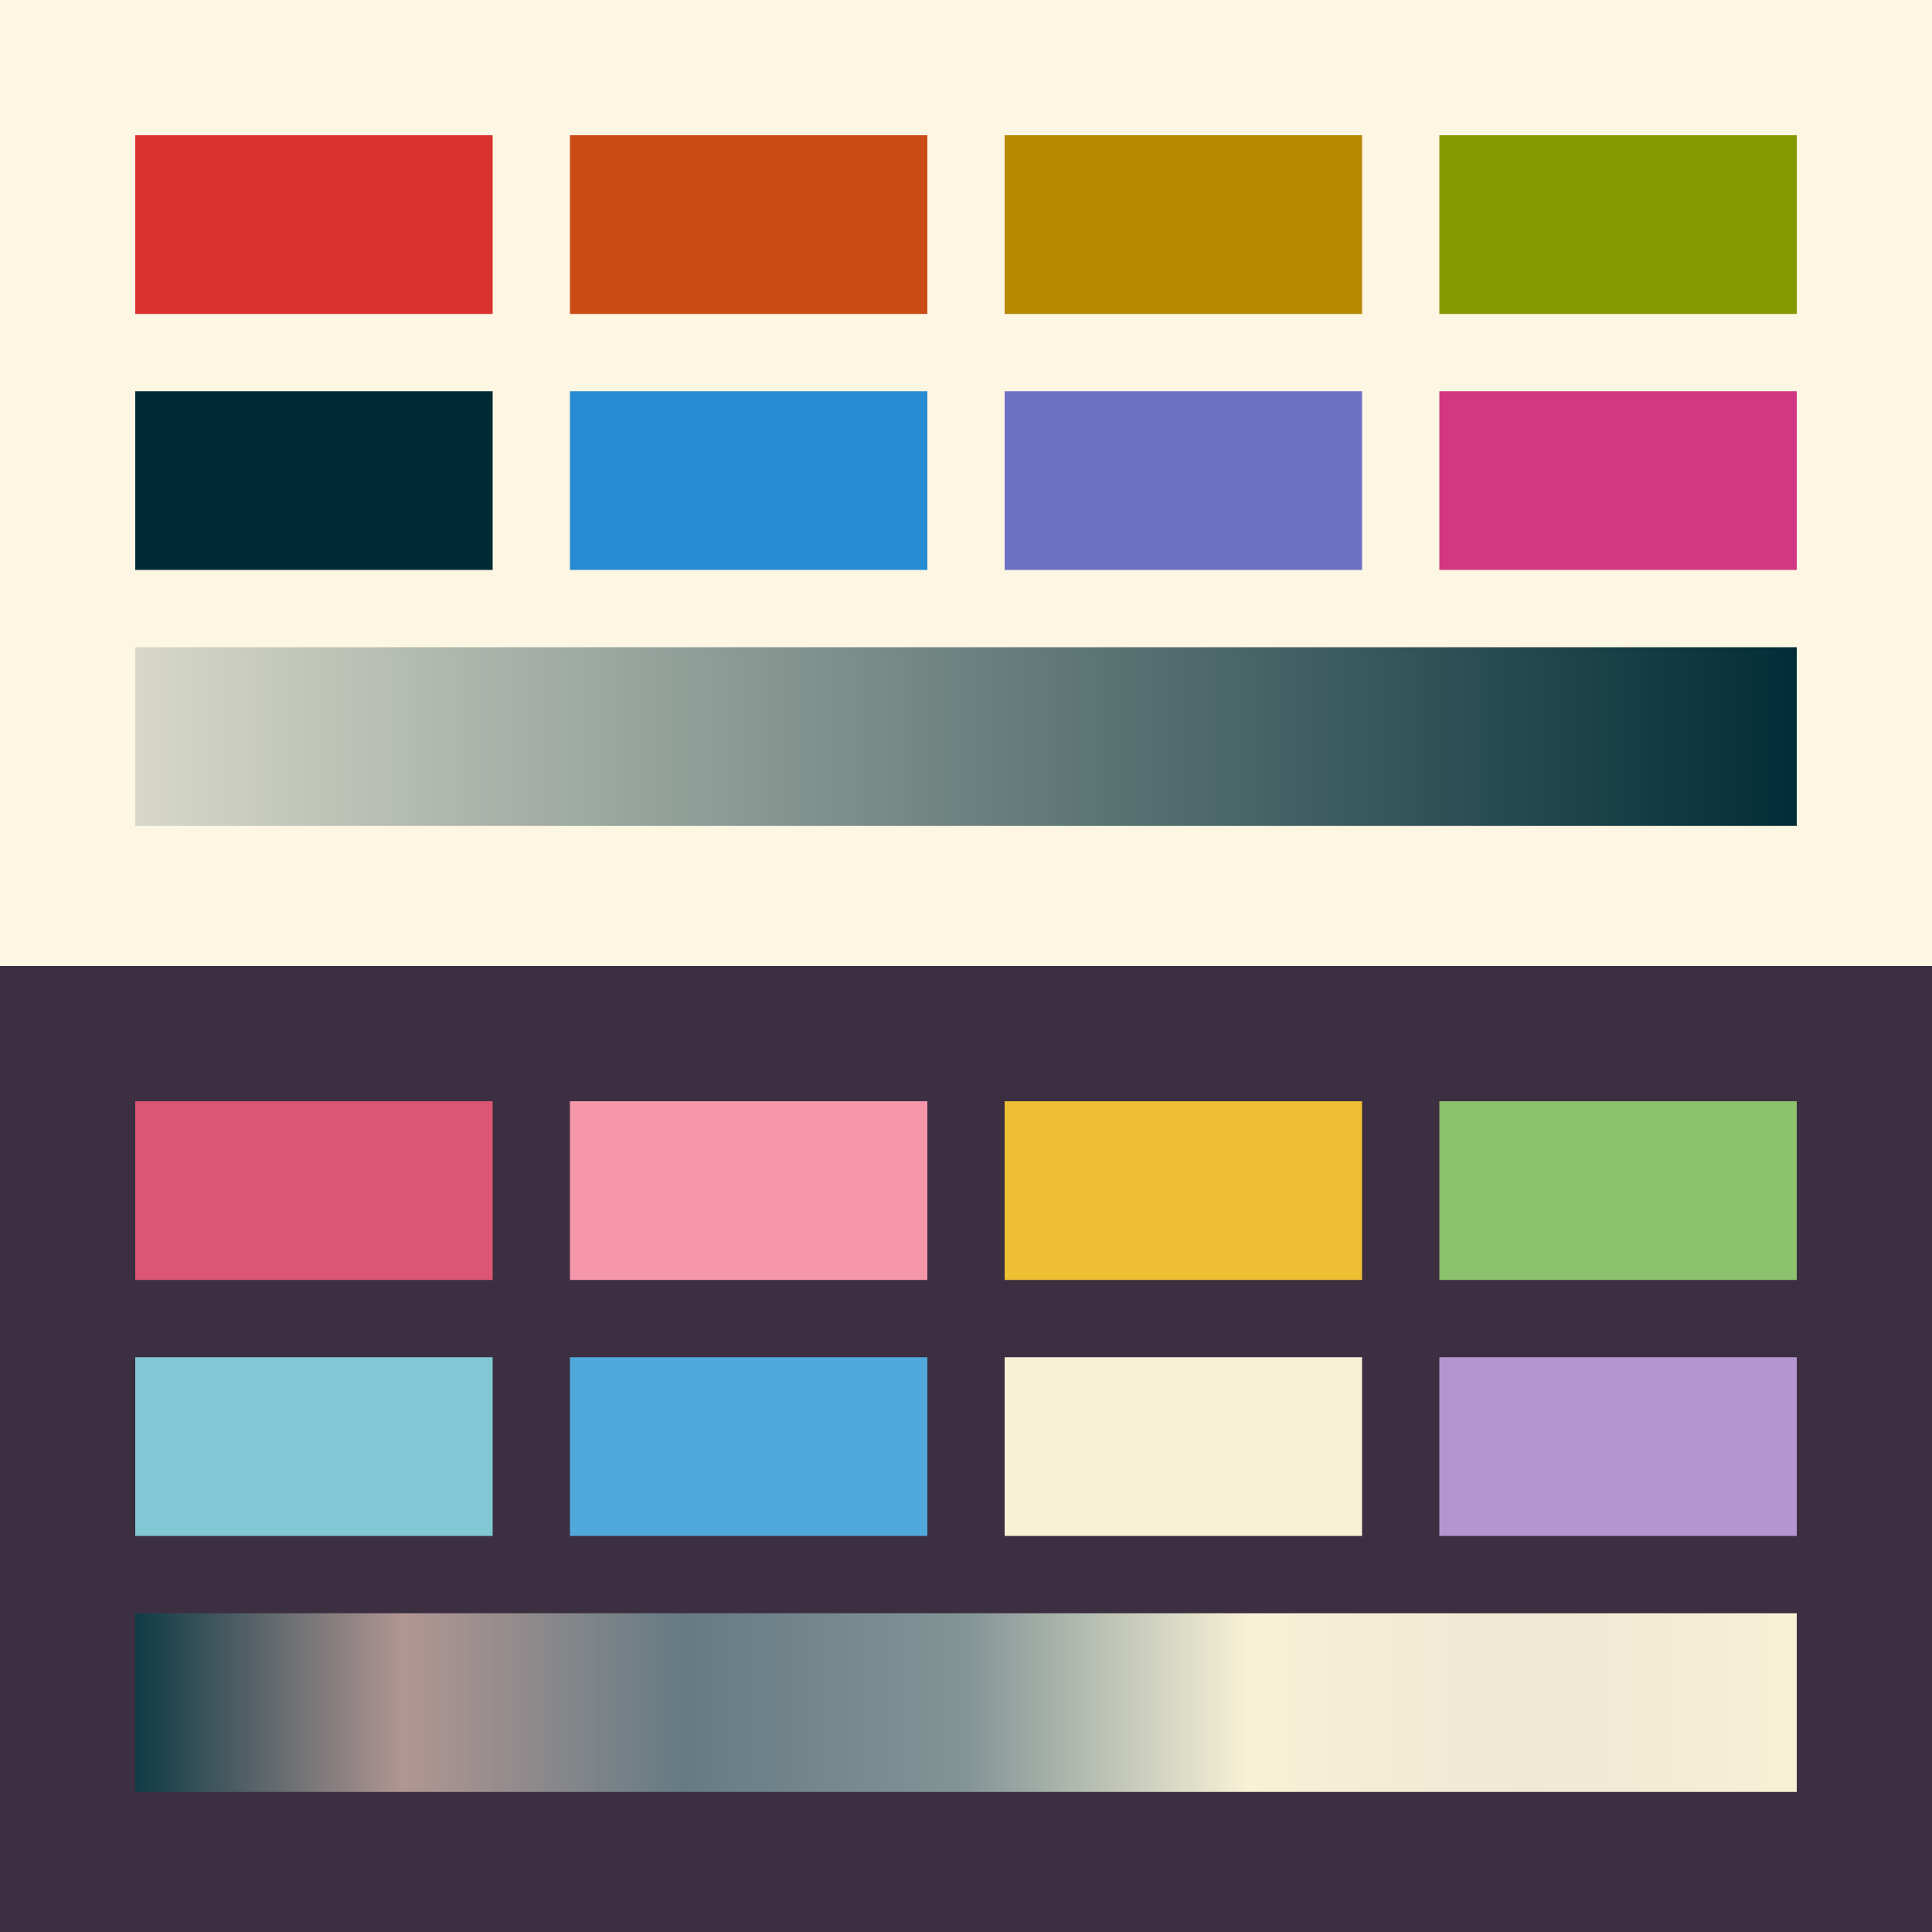
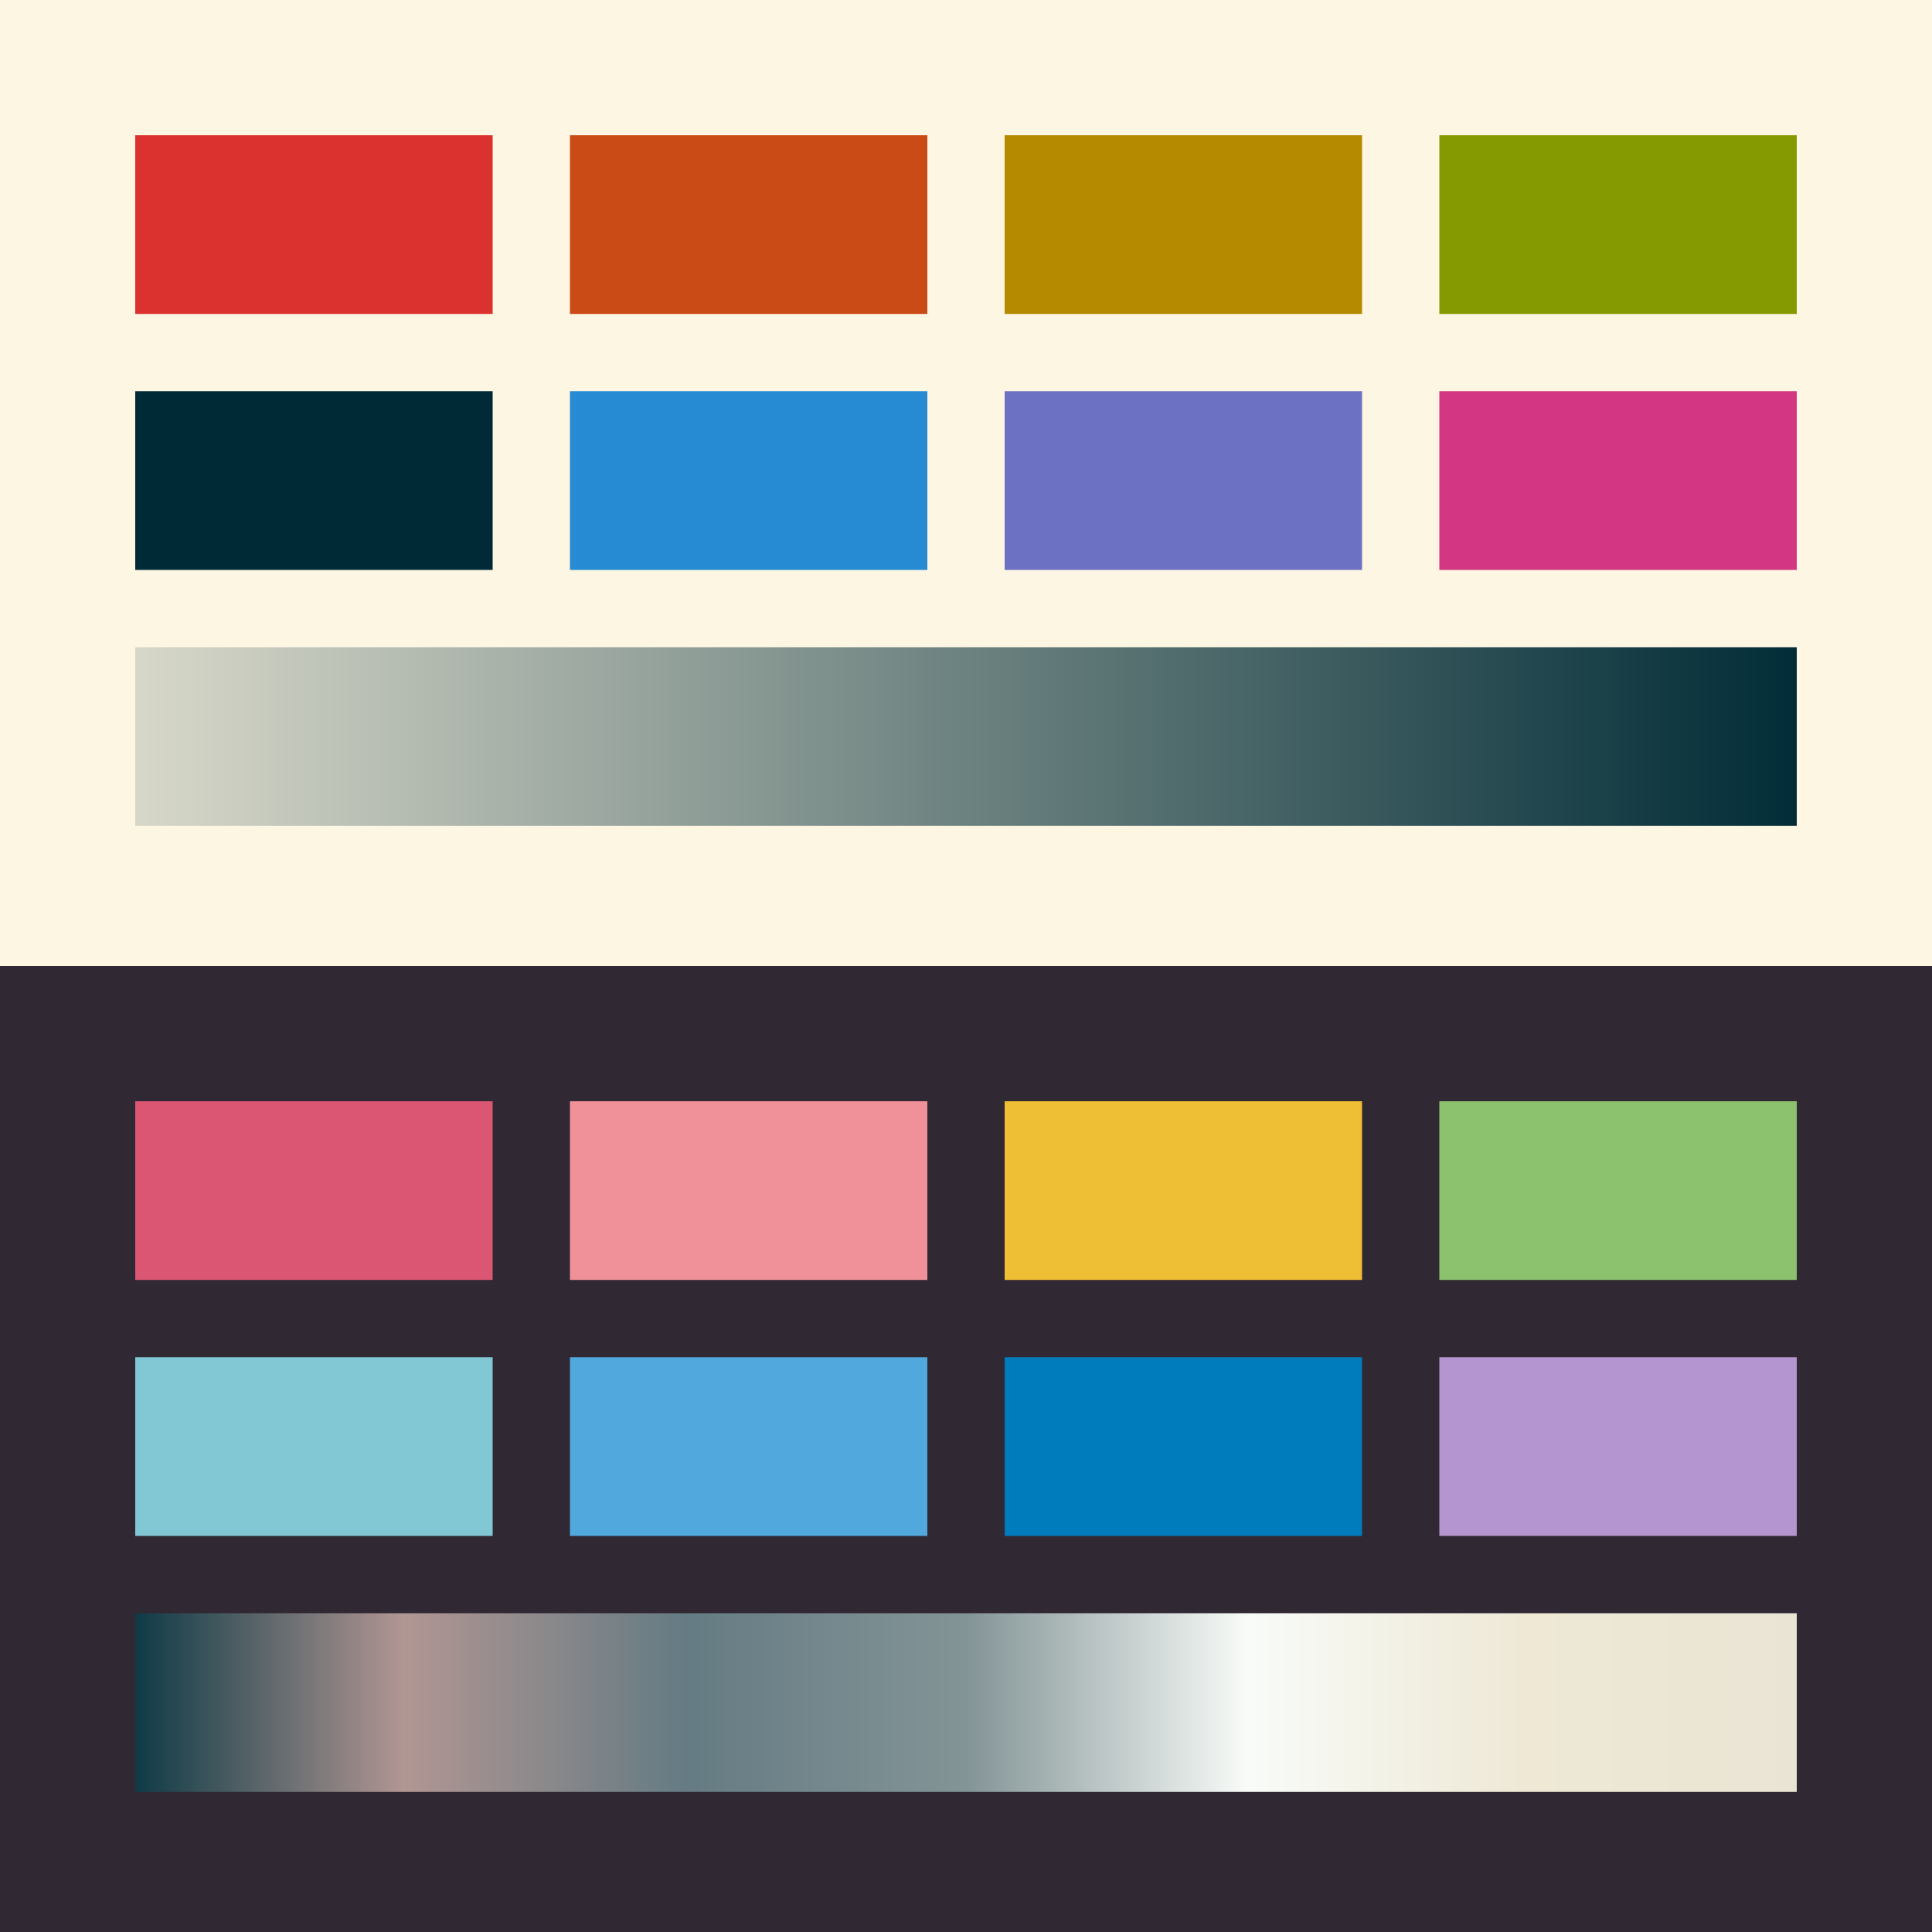
<svg xmlns="http://www.w3.org/2000/svg" width="400px" height="400px" viewBox="0 0 400 400" version="1.1">
  <defs>
    <linearGradient x1="0%" y1="50%" x2="100%" y2="50%" id="shadeGradientLight">
      <stop stop-color="#d9d9ca" offset="0%" />
      <stop stop-color="#b5bcb2" offset="16.67%" />
      <stop stop-color="#919f99" offset="33.33%" />
      <stop stop-color="#6c8280" offset="50%" />
      <stop stop-color="#486567" offset="66.67%" />
      <stop stop-color="#24484f" offset="83.33%" />
      <stop stop-color="#002b36" offset="100%" />
    </linearGradient>
    <linearGradient x1="0%" y1="50%" x2="100%" y2="50%" id="shadeGradientDark">
      <stop stop-color="#073642" offset="0%" />
      <stop stop-color="#b19693" offset="16.67%" />
      <stop stop-color="#657b83" offset="33.33%" />
      <stop stop-color="#839496" offset="50%" />
-       <stop stop-color="#f7f1d5" offset="66.67%" />
+       <stop stop-color="#f8fbf8" offset="66.67%" />
      <stop stop-color="#eee8d5" offset="83.33%" />
-       <stop stop-color="#f7f1d5" offset="100%" />
+       <stop stop-color="#e9e4d4" offset="100%" />
    </linearGradient>
  </defs>
  <g id="light">
    <rect fill="#fdf6e3" x="0" y="0" width="400" height="200" />
    <rect fill="#dc322f" x="28" y="28" width="74" height="37" />
    <rect fill="#cb4b16" x="118" y="28" width="74" height="37" />
    <rect fill="#b58900" x="208" y="28" width="74" height="37" />
    <rect fill="#859900" x="298" y="28" width="74" height="37" />
    <rect fill="#002b36" x="28" y="81" width="74" height="37" />
    <rect fill="#268bd2" x="118" y="81" width="74" height="37" />
    <rect fill="#6c71c4" x="208" y="81" width="74" height="37" />
    <rect fill="#d33682" x="298" y="81" width="74" height="37" />
    <rect fill="url(#shadeGradientLight)" x="28" y="134" width="344" height="37" />
  </g>
  <g id="dark" transform="translate(0, 200)">
-     <rect fill="#3c2f41" x="0" y="0" width="400" height="200" />
+     <rect fill="#302833" x="0" y="0" width="400" height="200" />
    <rect fill="#da5673" x="28" y="28" width="74" height="37" />
-     <rect fill="#f596aa" x="118" y="28" width="74" height="37" />
+     <rect fill="#f09199" x="118" y="28" width="74" height="37" />
    <rect fill="#eebf35" x="208" y="28" width="74" height="37" />
    <rect fill="#8cc16d" x="298" y="28" width="74" height="37" />
    <rect fill="#81c7d4" x="28" y="81" width="74" height="37" />
    <rect fill="#51a8dd" x="118" y="81" width="74" height="37" />
-     <rect fill="#f7f1d5" x="208" y="81" width="74" height="37" />
+     <rect fill="#007bbb" x="208" y="81" width="74" height="37" />
    <rect fill="#b595cf" x="298" y="81" width="74" height="37" />
    <rect fill="url(#shadeGradientDark)" x="28" y="134" width="344" height="37" />
  </g>
</svg>
